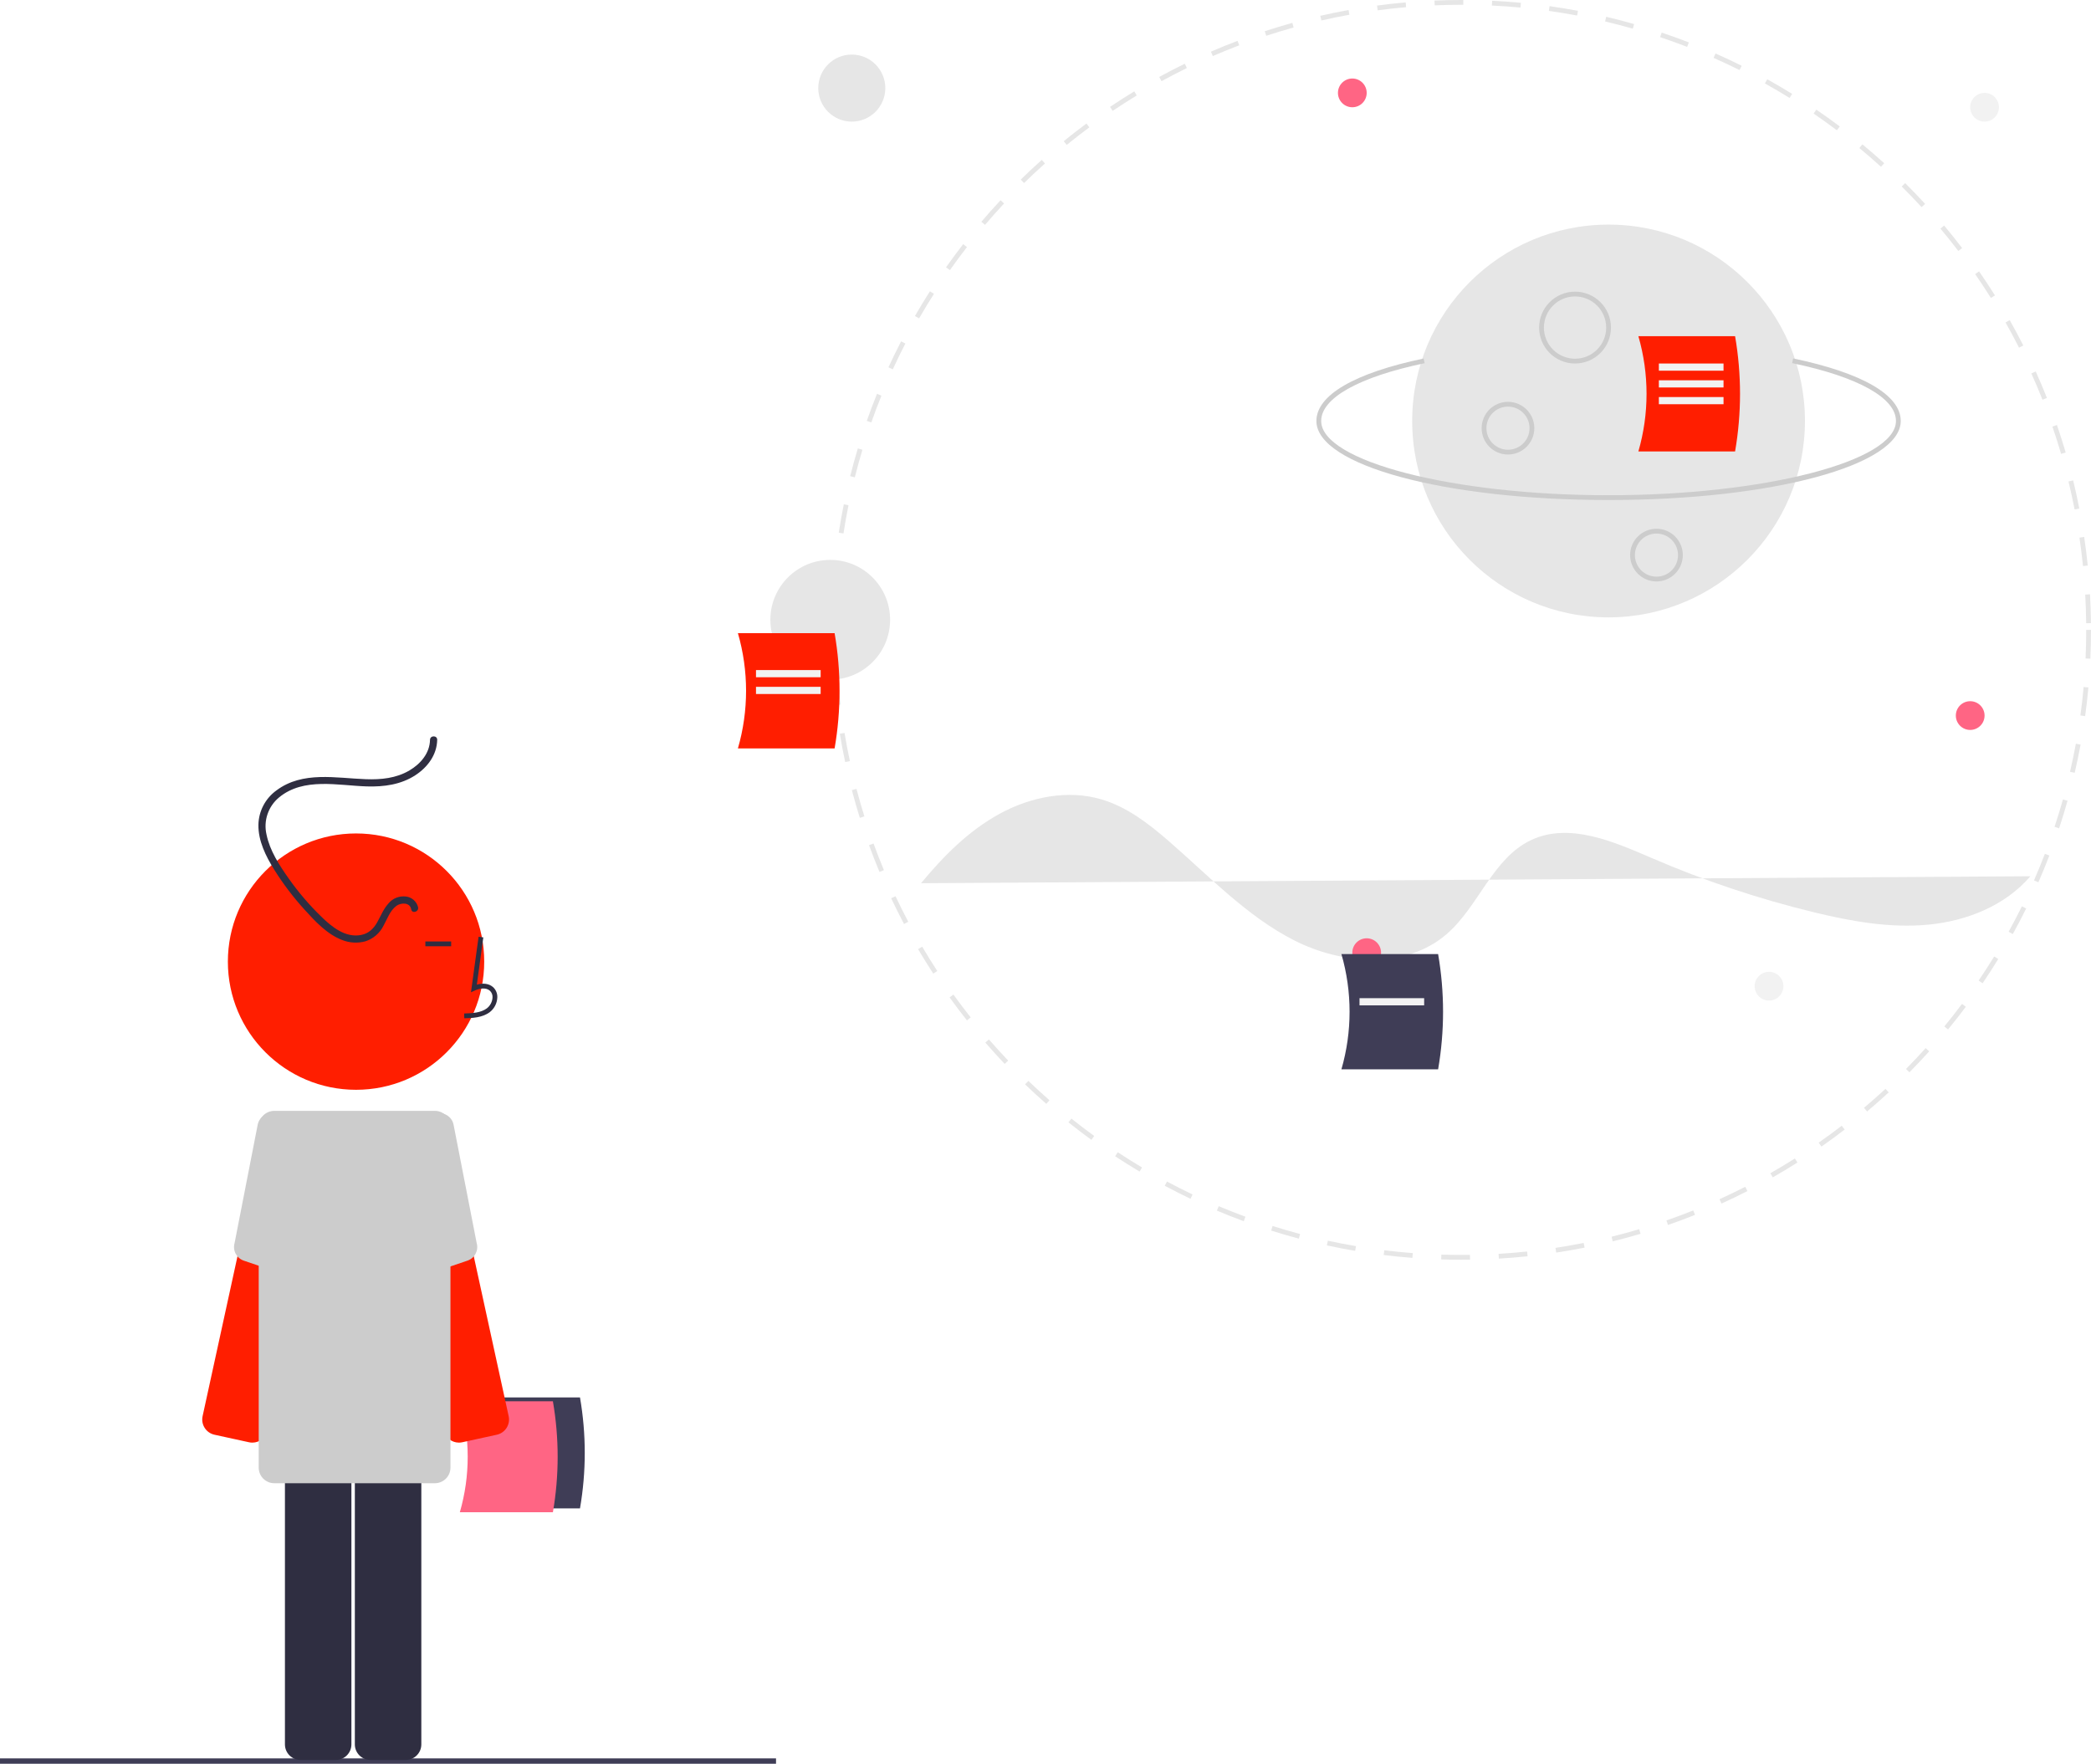
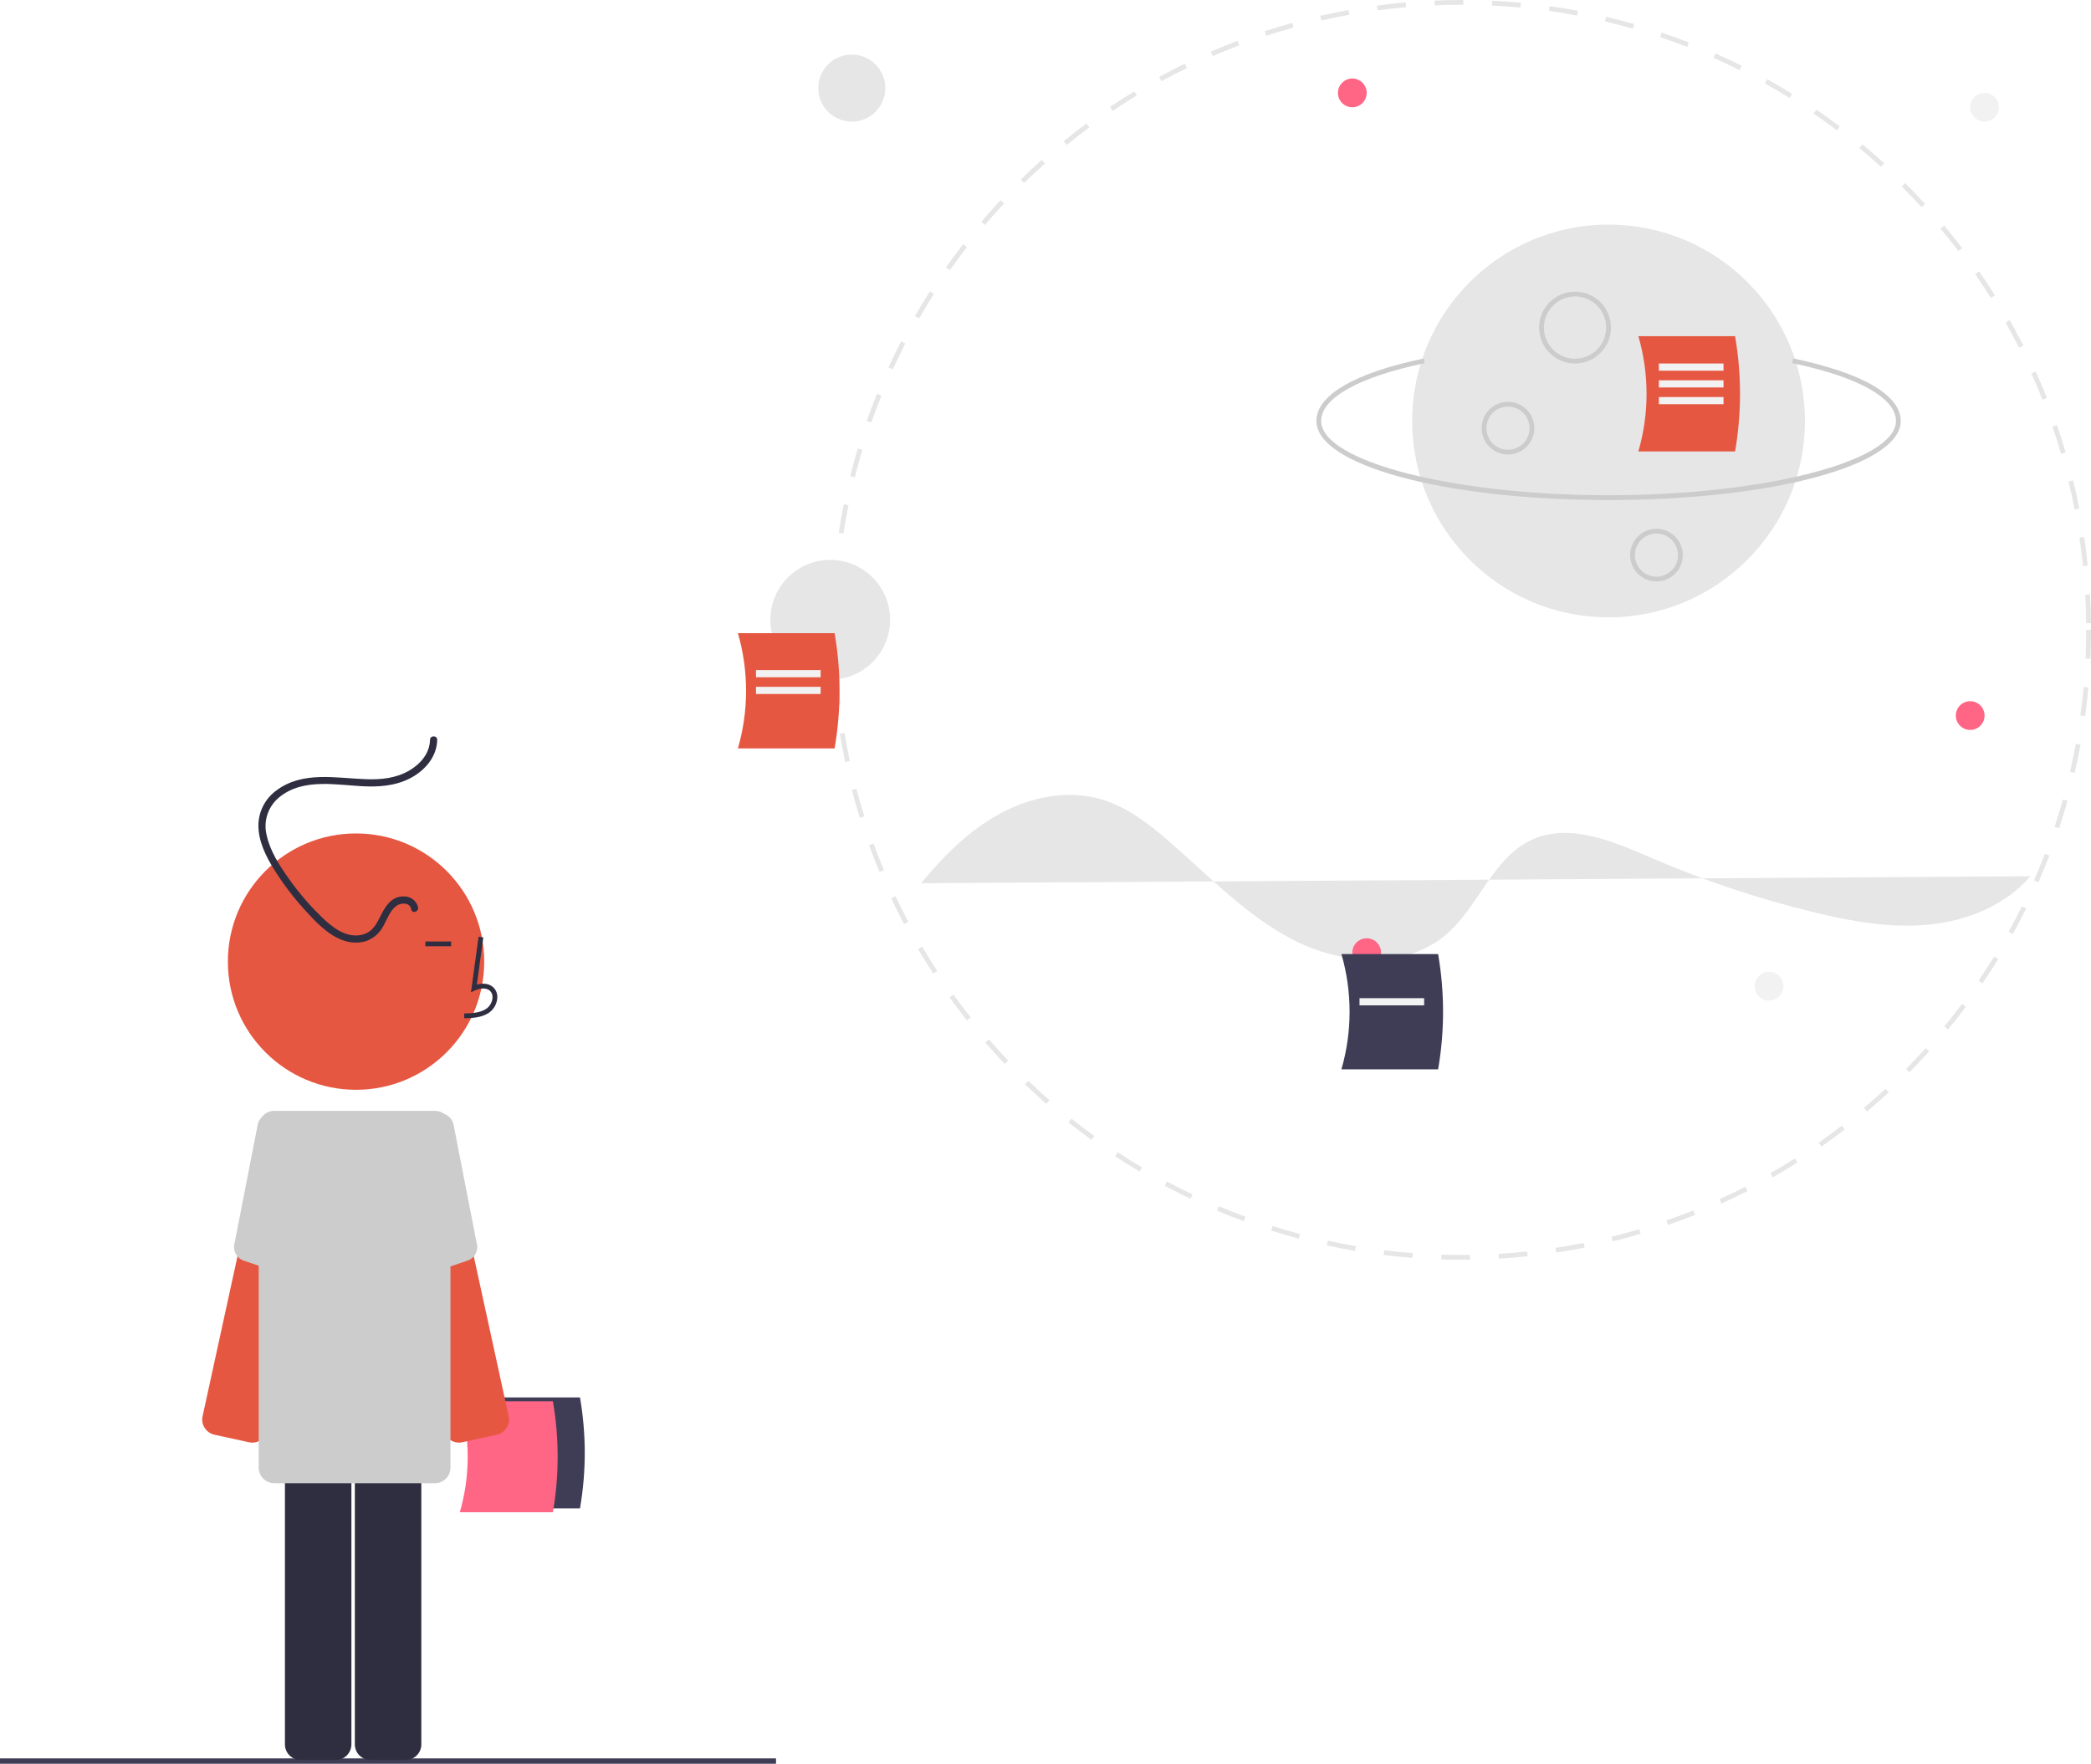
<svg xmlns="http://www.w3.org/2000/svg" id="f23abd52-b008-4a1c-94d1-771ddef2e3a4" data-name="Layer 1" width="873.11" height="736.451" viewBox="0 0 873.11 736.451">
  <path d="M366.769,711.594h38.856a135.901,135.901,0,0,0,0-46.328h-38.856A83.36,83.36,0,0,1,366.769,711.594Z" transform="translate(-163.4451 -81.77438)" fill="#3f3d56" />
  <path d="M355.454,713.211h38.856a135.9,135.9,0,0,0,0-46.328h-38.856A83.36,83.36,0,0,1,355.454,713.211Z" transform="translate(-163.4451 -81.77438)" fill="#ff6584" />
  <path d="M835.114,339.558a82,82,0,1,1,82-82h0A82.093,82.093,0,0,1,835.114,339.558Z" transform="translate(-163.4451 -81.77438)" fill="#e6e6e6" />
-   <path d="M268.822,684.142a6.561,6.561,0,0,1-1.399-.152l-14.42-3.146a6.508,6.508,0,0,1-4.965-7.736l26.229-120.186a6.506,6.506,0,0,1,7.736-4.965l14.42,3.147a6.5,6.5,0,0,1,4.964,7.736L275.159,679.025a6.507,6.507,0,0,1-6.337,5.117Z" transform="translate(-163.4451 -81.77438)" fill="#ff1e00" />
+   <path d="M268.822,684.142a6.561,6.561,0,0,1-1.399-.152l-14.42-3.146a6.508,6.508,0,0,1-4.965-7.736l26.229-120.186a6.506,6.506,0,0,1,7.736-4.965l14.42,3.147a6.5,6.5,0,0,1,4.964,7.736L275.159,679.025a6.507,6.507,0,0,1-6.337,5.117Z" transform="translate(-163.4451 -81.77438)" fill="#e65741" />
  <path d="M271.064,551.295l-9.667,49.517a6,6,0,0,0,3.836,7.34l21.251,7.219a6,6,0,0,0,7.878-4.89l6.852-51.484a6.011,6.011,0,0,0-4.579-7.142l-18.423-5.148A6.011,6.011,0,0,0,271.064,551.295Z" transform="translate(-163.4451 -81.77438)" fill="#ccc" />
-   <path d="M355.059,684.142a6.507,6.507,0,0,1-6.337-5.117L322.494,558.841a6.5,6.5,0,0,1,4.964-7.736l14.42-3.147a6.504,6.504,0,0,1,7.736,4.965l26.229,120.186a6.508,6.508,0,0,1-4.965,7.736L356.459,683.99A6.561,6.561,0,0,1,355.059,684.142Z" transform="translate(-163.4451 -81.77438)" fill="#ff1e00" />
+   <path d="M355.059,684.142a6.507,6.507,0,0,1-6.337-5.117L322.494,558.841a6.5,6.5,0,0,1,4.964-7.736l14.42-3.147a6.504,6.504,0,0,1,7.736,4.965l26.229,120.186a6.508,6.508,0,0,1-4.965,7.736L356.459,683.99A6.561,6.561,0,0,1,355.059,684.142Z" transform="translate(-163.4451 -81.77438)" fill="#e65741" />
  <path d="M352.817,551.295l9.667,49.517a6,6,0,0,1-3.836,7.34l-21.251,7.219a6,6,0,0,1-7.878-4.89l-6.852-51.484a6.011,6.011,0,0,1,4.579-7.142l18.423-5.148A6.011,6.011,0,0,1,352.817,551.295Z" transform="translate(-163.4451 -81.77438)" fill="#ccc" />
  <circle cx="355.669" cy="36.784" r="14" fill="#e6e6e6" />
  <circle cx="346.669" cy="258.784" r="25" fill="#e6e6e6" />
  <circle cx="822.669" cy="298.784" r="6" fill="#ff6584" />
  <circle cx="828.669" cy="44.784" r="6" fill="#f2f2f2" />
  <circle cx="738.669" cy="411.784" r="6" fill="#f2f2f2" />
  <circle cx="564.669" cy="38.784" r="6" fill="#ff6584" />
  <path d="M821.114,233.558a15,15,0,1,1,15-15h0A15.017,15.017,0,0,1,821.114,233.558Zm0-28a13,13,0,1,0,13,13A13,13,0,0,0,821.114,205.558Z" transform="translate(-163.4451 -81.77438)" fill="#ccc" />
  <path d="M793.114,271.558a11,11,0,1,1,11-11h0A11.012,11.012,0,0,1,793.114,271.558Zm0-20a9,9,0,1,0,9,9A9,9,0,0,0,793.114,251.558Z" transform="translate(-163.4451 -81.77438)" fill="#ccc" />
  <path d="M855.114,324.558a11,11,0,1,1,11-11h0A11.012,11.012,0,0,1,855.114,324.558Zm0-20a9,9,0,1,0,9,9h0A9.01,9.01,0,0,0,855.114,304.558Z" transform="translate(-163.4451 -81.77438)" fill="#ccc" />
  <path d="M835.114,290.558c-68.411,0-122-14.495-122-33,0-10.783,15.905-20.048,44.786-26.09l.41,1.958c-27.452,5.743-43.196,14.539-43.196,24.132,0,16.804,54.953,31,120,31s120-14.196,120-31c0-9.612-15.798-18.419-43.343-24.163l.408-1.958c28.977,6.043,44.935,15.319,44.935,26.121C957.114,276.063,903.525,290.558,835.114,290.558Z" transform="translate(-163.4451 -81.77438)" fill="#ccc" />
  <path d="M773.555,607.774c-2.774,0-5.577-.044-8.328-.13l.062-1.998c3.95.123,7.981.157,11.95.103l.027,2Q775.414,607.774,773.555,607.774ZM789.3,607.311l-.117-1.996c3.956-.233,7.963-.562,11.909-.975l.209,1.988C797.324,606.745,793.287,607.076,789.3,607.311Zm-36.096-.312c-3.989-.306-8.021-.706-11.982-1.192l.244-1.984c3.932.481,7.932.88,11.891,1.183Zm60.039-2.199-.3-1.977c3.931-.597,7.892-1.289,11.77-2.06l.39,1.961C821.195,603.501,817.204,604.199,813.243,604.8Zm-83.935-.731c-3.941-.668-7.919-1.436-11.823-2.283l.424-1.955c3.875.842,7.822,1.604,11.733,2.266Zm107.548-3.962-.48-1.941c3.858-.954,7.738-2.009,11.532-3.134l.568,1.918C844.654,598.083,840.744,599.145,836.857,600.106Zm-131.076-1.146c-3.866-1.028-7.756-2.159-11.562-3.363l.603-1.906c3.778,1.194,7.638,2.316,11.474,3.336Zm154.158-5.701-.656-1.889c3.744-1.302,7.51-2.709,11.194-4.184l.742,1.857C867.507,590.529,863.712,591.947,859.939,593.259ZM682.793,591.692c-3.754-1.38-7.532-2.869-11.228-4.426l.776-1.844c3.667,1.545,7.416,3.022,11.142,4.393Zm199.475-7.368-.828-1.82c3.596-1.634,7.21-3.378,10.742-5.184l.91,1.781C889.532,580.921,885.891,582.678,882.268,584.324ZM660.557,582.33c-3.609-1.72-7.231-3.549-10.766-5.438l.942-1.764c3.508,1.874,7.102,3.689,10.684,5.396Zm243.109-8.944-.99-1.736c3.448-1.968,6.891-4.036,10.229-6.148l1.068,1.689c-3.364,2.129-6.832,4.214-10.308,6.195Zm-264.376-2.418c-3.433-2.042-6.87-4.195-10.216-6.399l1.101-1.67c3.32,2.188,6.731,4.324,10.138,6.351Zm284.699-10.439-1.145-1.639c3.247-2.269,6.487-4.645,9.631-7.061l1.219,1.586c-3.167,2.435-6.433,4.828-9.705,7.113Zm-304.826-2.816c-3.228-2.345-6.453-4.801-9.585-7.302l1.248-1.562c3.108,2.481,6.309,4.919,9.512,7.245Zm323.903-11.846-1.289-1.529c3.026-2.554,6.038-5.215,8.953-7.91l1.357,1.469C949.152,540.611,946.116,543.293,943.067,545.866Zm-342.728-3.186c-3.006-2.633-5.993-5.371-8.877-8.14l1.385-1.443c2.862,2.748,5.826,5.466,8.81,8.079Zm360.401-13.161-1.424-1.404c2.79-2.827,5.55-5.753,8.201-8.695l1.486,1.338c-2.672,2.966-5.452,5.913-8.264,8.762Zm-377.773-3.512c-2.758-2.9-5.482-5.898-8.097-8.91l1.511-1.311c2.594,2.989,5.297,5.964,8.035,8.842Zm393.893-14.38-1.545-1.27c2.521-3.067,5.002-6.232,7.378-9.409l1.602,1.197c-2.394,3.201-4.895,6.392-7.435,9.481ZM567.189,507.831c-2.477-3.13-4.916-6.361-7.25-9.604l1.623-1.168c2.316,3.218,4.736,6.425,7.195,9.532ZM991.288,492.334l-1.654-1.123c2.23-3.284,4.415-6.664,6.492-10.048l1.705,1.047c-2.095,3.409-4.296,6.815-6.543,10.124Zm-438.151-4.029c-2.179-3.341-4.312-6.778-6.34-10.22l1.723-1.016c2.013,3.415,4.129,6.827,6.292,10.142Zm450.766-16.511-1.75-.967c1.92-3.475,3.785-7.043,5.546-10.606l1.793.887C1007.719,464.697,1005.838,468.293,1003.904,471.794Zm-462.971-4.205c-1.865-3.525-3.674-7.143-5.375-10.75l1.809-.854c1.689,3.58,3.483,7.17,5.334,10.668Zm473.651-17.416-1.832-.803c1.594-3.64,3.124-7.367,4.549-11.078l1.867.717C1017.733,442.749,1016.19,446.505,1014.584,450.173Zm-483.902-4.315c-1.533-3.68-3.001-7.444-4.364-11.19l1.88-.684c1.352,3.718,2.809,7.453,4.33,11.104Zm492.551-18.216-1.898-.629c1.248-3.761,2.426-7.604,3.5-11.426l1.926.541C1025.677,419.978,1024.49,423.853,1023.233,427.642Zm-500.767-4.383c-1.19-3.812-2.308-7.705-3.323-11.574l1.935-.508c1.007,3.84,2.117,7.704,3.298,11.486Zm507.286-18.795-1.948-.453c.895-3.854,1.714-7.791,2.434-11.698l1.967.361c-.724,3.938-1.55,7.904-2.452,11.79Zm-513.394-4.494c-.834-3.906-1.589-7.886-2.243-11.83l1.973-.328c.65,3.915,1.399,7.864,2.227,11.74Zm517.752-19.184-1.982-.271c.538-3.917.992-7.911,1.351-11.872l1.992.18c-.361,3.992-.819,8.017-1.36,11.964Zm-521.694-4.566c-.472-3.959-.859-7.991-1.151-11.984l1.995-.146c.29,3.964.674,7.965,1.143,11.895Zm523.869-19.409-1.998-.09c.178-3.963.269-7.982.269-11.946h2c0,3.994-.091,8.044-.27,12.036Zm-525.626-4.602c-.068-2.452-.103-4.954-.104-7.435q0-2.309.04-4.608l2,.035q-.04,2.282-.04,4.573c0,2.462.035,4.945.103,7.38Zm523.882-10.225c-.041-3.965-.174-7.984-.394-11.946l1.996-.111c.222,3.992.355,8.041.397,12.036ZM513.069,328.261l-1.996-.125c.25-3.996.594-8.032,1.023-11.997l1.988.215C513.658,320.29,513.317,324.295,513.069,328.261Zm520.142-10.135c-.399-3.943-.896-7.932-1.477-11.858l1.979-.292c.584,3.956,1.085,7.975,1.488,11.948ZM515.642,304.508l-1.977-.306c.613-3.957,1.325-7.944,2.116-11.854l1.96.396C516.956,296.625,516.25,300.582,515.642,304.508ZM1029.716,294.493c-.763-3.901-1.623-7.829-2.559-11.672l1.943-.473c.942,3.873,1.81,7.831,2.578,11.761ZM520.379,281.091l-1.94-.486c.971-3.874,2.047-7.779,3.197-11.609l1.915.575C522.41,273.372,521.343,277.248,520.379,281.091Zm503.685-9.813c-1.115-3.808-2.334-7.639-3.622-11.387l1.891-.65c1.299,3.777,2.527,7.638,3.651,11.475ZM527.264,258.178l-1.887-.663c1.329-3.781,2.764-7.58,4.265-11.291l1.855.75C530.007,250.656,528.583,254.426,527.264,258.178Zm489.033-9.495c-1.459-3.681-3.021-7.375-4.645-10.979l1.824-.821c1.636,3.633,3.21,7.355,4.68,11.063Zm-480.057-12.703-1.817-.835c1.67-3.638,3.448-7.286,5.284-10.842l1.777.917C539.662,228.75,537.898,232.37,536.24,235.98Zm470.268-9.036c-1.79-3.531-3.687-7.069-5.637-10.515l1.74-.985c1.966,3.473,3.876,7.038,5.68,10.596Zm-459.291-12.229-1.733-.998c1.995-3.464,4.099-6.932,6.254-10.306l1.686,1.076c-2.138,3.349-4.226,6.79-6.206,10.228Zm447.541-8.535c-2.113-3.364-4.326-6.716-6.577-9.962l1.643-1.14c2.269,3.271,4.499,6.648,6.628,10.038ZM560.091,194.557l-1.635-1.152c2.306-3.27,4.716-6.529,7.167-9.688l1.58,1.226C564.771,188.077,562.378,191.311,560.091,194.557Zm421.064-7.992c-2.41-3.157-4.92-6.295-7.462-9.327l1.533-1.285c2.561,3.056,5.09,6.217,7.519,9.398ZM574.744,175.665l-1.522-1.297c2.587-3.039,5.284-6.064,8.015-8.991l1.462,1.364C579.989,169.647,577.312,172.649,574.744,175.665Zm391.07-7.408c-2.687-2.924-5.474-5.823-8.282-8.614l1.41-1.419c2.83,2.813,5.638,5.733,8.345,8.679Zm-374.765-10.064-1.398-1.43c2.86-2.798,5.819-5.564,8.795-8.221l1.332,1.492c-2.954,2.637-5.891,5.382-8.729,8.159Zm357.818-6.78c-2.944-2.67-5.984-5.304-9.035-7.828l1.275-1.541c3.073,2.543,6.137,5.197,9.104,7.888ZM608.867,142.282l-1.263-1.551c3.093-2.519,6.29-5.003,9.502-7.384l1.191,1.606C615.11,137.316,611.937,139.782,608.867,142.282Zm321.582-6.107c-3.177-2.392-6.445-4.739-9.715-6.976l1.129-1.65c3.295,2.253,6.588,4.618,9.789,7.029Zm-302.399-8.11-1.116-1.659c3.311-2.228,6.719-4.409,10.13-6.484l1.039,1.709C634.717,123.689,631.335,125.854,628.049,128.064Zm282.659-5.391c-3.38-2.092-6.851-4.131-10.315-6.062l.973-1.747c3.492,1.945,6.989,4,10.396,6.107Zm-262.271-7.01-.96-1.755c3.502-1.917,7.094-3.776,10.674-5.527l.879,1.797c-3.553,1.738-7.117,3.583-10.593,5.485Zm241.37-4.634c-3.559-1.773-7.204-3.486-10.835-5.091l.809-1.829c3.659,1.617,7.333,3.343,10.919,5.13ZM669.859,105.185l-.795-1.835c3.66-1.586,7.404-3.108,11.128-4.522l.71,1.87C677.206,102.101,673.491,103.611,669.859,105.185Zm198.052-3.834c-3.703-1.436-7.493-2.806-11.266-4.072l.637-1.896c3.801,1.276,7.62,2.656,11.352,4.104ZM692.167,96.714l-.623-1.9c3.801-1.246,7.679-2.419,11.525-3.486l.535,1.927C699.787,94.313,695.939,95.477,692.167,96.714ZM845.231,93.74c-3.814-1.087-7.705-2.1-11.563-3.01l.459-1.946c3.889.916,7.809,1.937,11.653,3.032ZM715.189,90.325l-.445-1.95c3.896-.89,7.866-1.701,11.797-2.41l.355,1.968c-3.902.704-7.84,1.509-11.707,2.392Zm106.788-2.067c-3.895-.731-7.861-1.381-11.791-1.933l.277-1.98c3.96.556,7.958,1.211,11.883,1.948ZM738.701,86.081l-.265-1.982c3.959-.528,7.985-.973,11.967-1.319l.174,1.992c-3.951.345-7.946.785-11.876,1.31ZM798.318,84.934c-3.939-.371-7.949-.657-11.919-.849l.098-1.998c3.999.194,8.039.482,12.009.856Zm-35.814-.929-.084-1.998c3.676-.153,7.422-.231,11.136-.232l.905.001-.006,2-.899-.001c-3.686.001-7.404.079-11.052.23Z" transform="translate(-163.4451 -81.77438)" fill="#e6e6e6" />
  <path d="M548.028,450.564c9.366-11.33,19.941-21.981,32.848-29.018s28.455-10.159,42.547-5.975c10.52,3.124,19.486,9.996,27.784,17.176,17.002,14.712,32.679,31.555,52.733,41.721s46.478,12.063,63.511-2.612c13.481-11.615,19.228-31.732,35.327-39.313,15.869-7.473,34.27.552,50.373,7.506a421.23,421.23,0,0,0,67.648,22.63c15.66,3.799,31.791,6.711,47.832,5.183s32.142-7.95,42.604-20.205" transform="translate(-163.4451 -81.77438)" fill="#e6e6e6" />
-   <path d="M471.56,394.282h40.377a141.219,141.219,0,0,0,0-48.141H471.56A86.622,86.622,0,0,1,471.56,394.282Z" transform="translate(-163.4451 -81.77438)" fill="#ff1e00" />
-   <path d="M847.56,270.282h40.377a141.219,141.219,0,0,0,0-48.141H847.56A86.622,86.622,0,0,1,847.56,270.282Z" transform="translate(-163.4451 -81.77438)" fill="#ff1e00" />
+   <path d="M471.56,394.282h40.377a141.219,141.219,0,0,0,0-48.141H471.56A86.622,86.622,0,0,1,471.56,394.282Z" transform="translate(-163.4451 -81.77438)" fill="#e65741" />
+   <path d="M847.56,270.282h40.377a141.219,141.219,0,0,0,0-48.141H847.56A86.622,86.622,0,0,1,847.56,270.282Z" transform="translate(-163.4451 -81.77438)" fill="#e65741" />
  <rect x="315.669" y="279.784" width="27" height="3" fill="#f2f2f2" />
  <rect x="315.669" y="286.784" width="27" height="3" fill="#f2f2f2" />
  <rect x="692.669" y="151.784" width="27" height="3" fill="#f2f2f2" />
  <rect x="692.669" y="165.784" width="27" height="3" fill="#f2f2f2" />
  <rect x="692.669" y="158.784" width="27" height="3" fill="#f2f2f2" />
  <rect y="734.211" width="324.033" height="2.241" fill="#3f3d56" />
-   <circle cx="148.667" cy="401.524" r="53.519" fill="#ff1e00" />
+   <circle cx="148.667" cy="401.524" r="53.519" fill="#e65741" />
  <path d="M303.679,816.644H288.92a6.508,6.508,0,0,1-6.5-6.5V687.13a6.508,6.508,0,0,1,6.5-6.5h14.759a6.508,6.508,0,0,1,6.5,6.5V810.144A6.508,6.508,0,0,1,303.679,816.644Z" transform="translate(-163.4451 -81.77438)" fill="#2f2e41" />
  <path d="M332.872,816.644H318.112a6.508,6.508,0,0,1-6.5-6.5V687.13a6.508,6.508,0,0,1,6.5-6.5h14.76a6.508,6.508,0,0,1,6.5,6.5V810.144A6.508,6.508,0,0,1,332.872,816.644Z" transform="translate(-163.4451 -81.77438)" fill="#2f2e41" />
  <path d="M345.035,701.092h-67.062a6.508,6.508,0,0,1-6.5-6.5V552.116a6.508,6.508,0,0,1,6.5-6.5h67.062a6.508,6.508,0,0,1,6.5,6.5V694.592A6.508,6.508,0,0,1,345.035,701.092Z" transform="translate(-163.4451 -81.77438)" fill="#ccc" />
  <path d="M338.038,460.67a5.902,5.902,0,0,0-5.149-4.562,8.164,8.164,0,0,0-7.27,2.937c-2.067,2.286-3.163,5.136-4.649,7.787-1.552,2.768-3.635,4.762-6.843,5.356-6.518,1.207-12.131-3.403-16.48-7.627a113.097,113.097,0,0,1-13.718-16.06c-3.877-5.514-7.807-11.507-9.184-18.209a15.53,15.53,0,0,1,5.22-15.551c10.274-8.487,24.65-4.958,36.7-4.599,7.086.211,14.17-.733,20.218-4.676,5.11-3.333,8.99-8.498,9.116-14.776.039-1.931-2.961-1.931-3,0-.112,5.577-3.921,10.009-8.529,12.745-5.583,3.315-11.909,3.92-18.284,3.691-12.506-.448-26.359-3.474-37.254,4.641a18.141,18.141,0,0,0-7.586,14.391c-.097,6.697,3.062,13.075,6.523,18.622a117.452,117.452,0,0,0,12.67,16.74c4.478,4.933,9.464,10.361,15.831,12.782a15.425,15.425,0,0,0,9.629.522,12.805,12.805,0,0,0,7.562-6.478c1.579-2.817,2.693-6.312,5.388-8.314,1.922-1.428,5.711-1.536,6.197,1.436.311,1.901,3.202,1.094,2.893-.798Z" transform="translate(-163.4451 -81.77438)" fill="#2f2e41" />
  <circle cx="570.669" cy="397.784" r="6" fill="#ff6584" />
  <path d="M723.56,528.282h40.377a141.219,141.219,0,0,0,0-48.141H723.56A86.622,86.622,0,0,1,723.56,528.282Z" transform="translate(-163.4451 -81.77438)" fill="#3f3d56" />
  <rect x="567.669" y="416.784" width="27" height="3" fill="#f2f2f2" />
  <path d="M357.308,506.957l-.056-2c3.721-.104,7.001-.337,9.466-2.138a6.148,6.148,0,0,0,2.381-4.528,3.514,3.514,0,0,0-1.153-2.895c-1.636-1.382-4.269-.935-6.188-.055l-1.655.759,3.173-23.19,1.981.271-2.699,19.727c2.607-.767,5.023-.437,6.678.961a5.471,5.471,0,0,1,1.86,4.492,8.133,8.133,0,0,1-3.2,6.073C364.731,506.749,360.615,506.864,357.308,506.957Z" transform="translate(-163.4451 -81.77438)" fill="#2f2e41" />
  <rect x="177.613" y="393.108" width="10.771" height="2" fill="#2f2e41" />
</svg>
